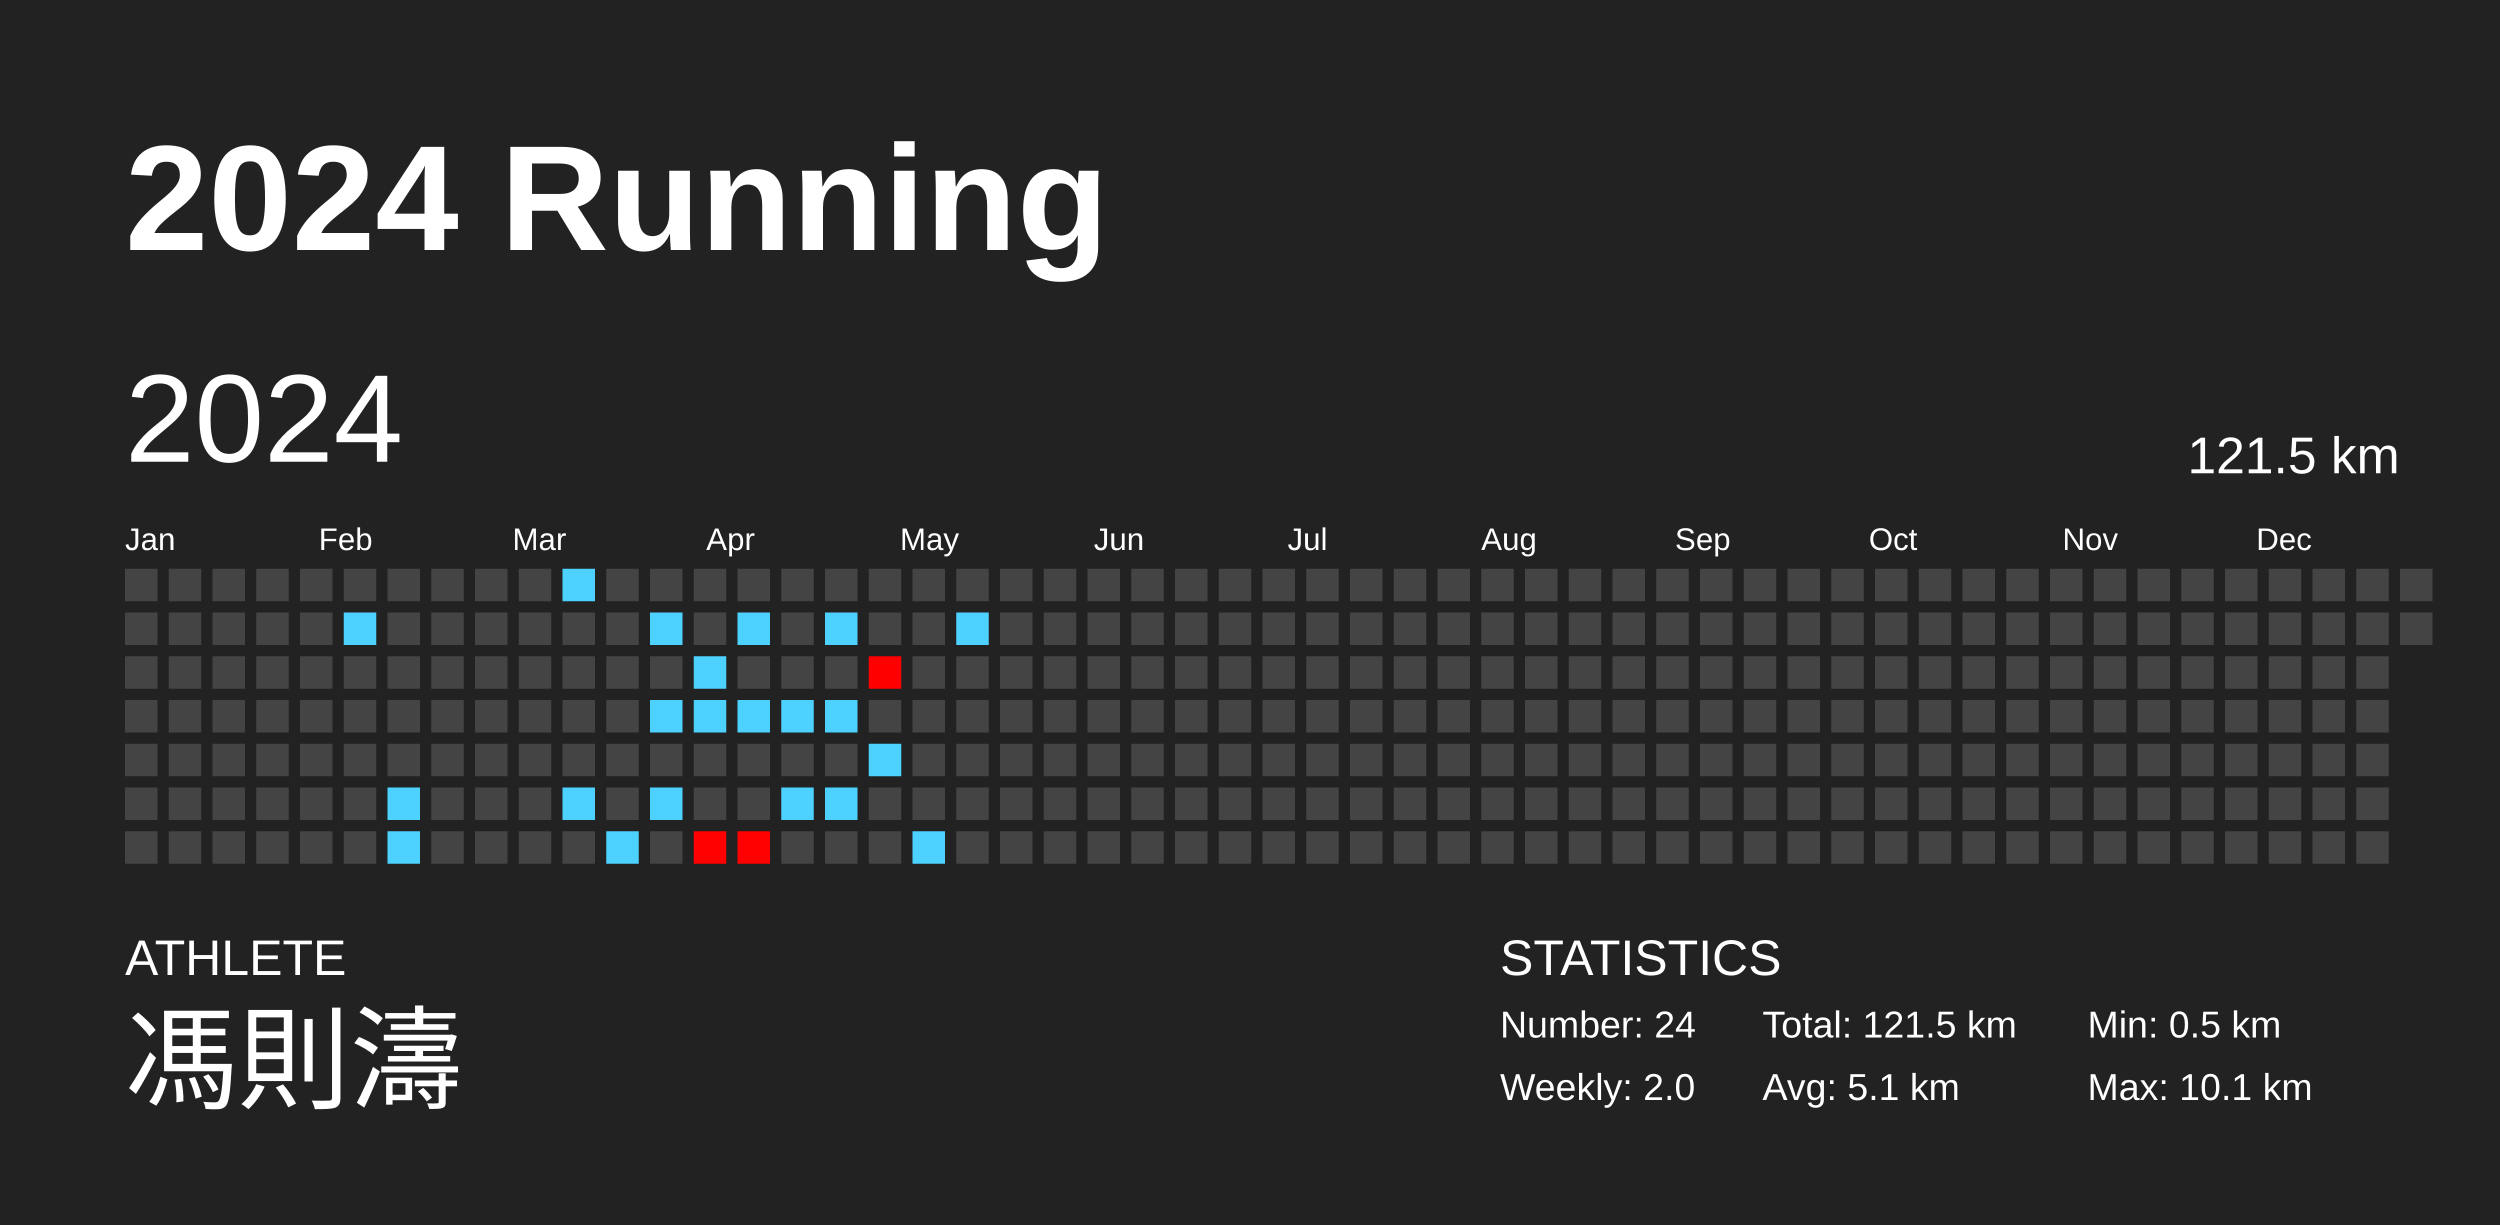
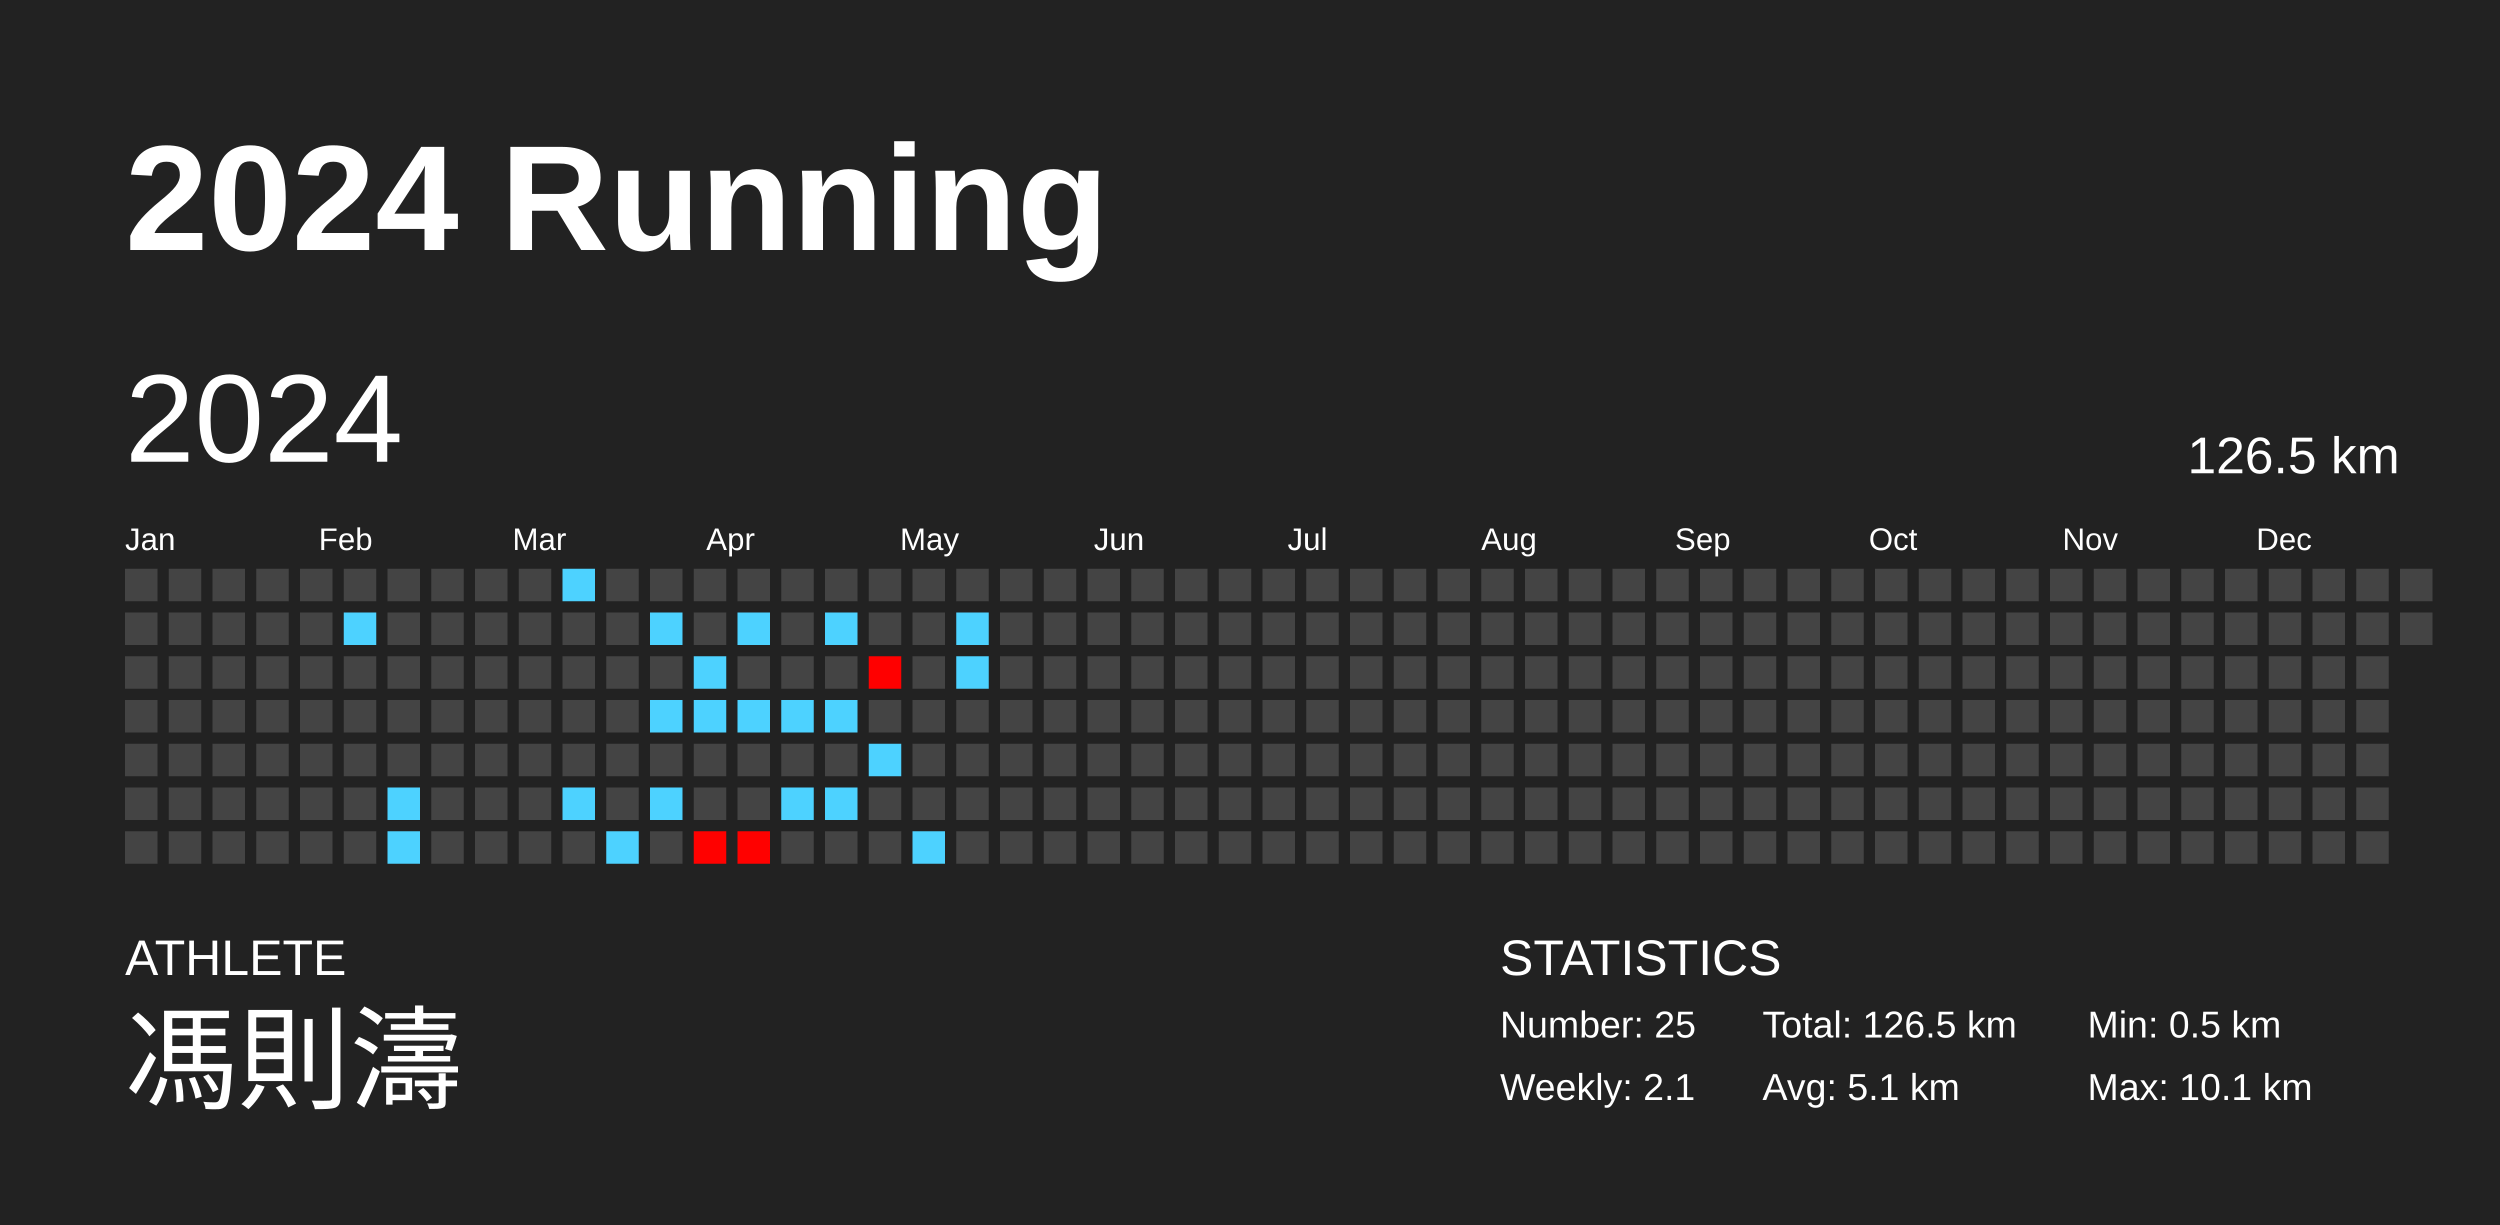
<svg xmlns="http://www.w3.org/2000/svg" baseProfile="full" height="98mm" version="1.1" viewBox="0,0,200,98" width="200mm">
  <defs />
  <rect fill="#222222" height="98" width="200" x="0" y="0" />
  <text fill="#FFFFFF" style="font-size:12px; font-family:Arial; font-weight:bold;" x="10" y="20">2024 Running</text>
  <text fill="#FFFFFF" style="font-size:4px; font-family:Arial" x="10" y="78">ATHLETE</text>
  <text fill="#FFFFFF" style="font-size:9px; font-family:Arial" x="10" y="88">馮則濤</text>
  <text fill="#FFFFFF" style="font-size:4px; font-family:Arial" x="120" y="78">STATISTICS</text>
-   <text fill="#FFFFFF" style="font-size:3px; font-family:Arial" x="120" y="83">Number: 24</text>
-   <text fill="#FFFFFF" style="font-size:3px; font-family:Arial" x="120" y="88">Weekly: 2.0</text>
-   <text fill="#FFFFFF" style="font-size:3px; font-family:Arial" x="141" y="83">Total: 121.5 km</text>
+   <text fill="#FFFFFF" style="font-size:3px; font-family:Arial" x="120" y="83">Number: 25</text>
+   <text fill="#FFFFFF" style="font-size:3px; font-family:Arial" x="120" y="88">Weekly: 2.1</text>
+   <text fill="#FFFFFF" style="font-size:3px; font-family:Arial" x="141" y="83">Total: 126.5 km</text>
  <text fill="#FFFFFF" style="font-size:3px; font-family:Arial" x="141" y="88">Avg: 5.1 km</text>
  <text fill="#FFFFFF" style="font-size:3px; font-family:Arial" x="167" y="83">Min: 0.5 km</text>
  <text fill="#FFFFFF" style="font-size:3px; font-family:Arial" x="167" y="88">Max: 10.1 km</text>
  <text dominant-baseline="hanging" fill="#FFFFFF" style="font-size:10.0px; font-family:Arial;" x="10" y="30">2024</text>
-   <text dominant-baseline="hanging" fill="#FFFFFF" style="font-size:4.125px; font-family:Arial;" x="175" y="35">121.5 km</text>
+   <text dominant-baseline="hanging" fill="#FFFFFF" style="font-size:4.125px; font-family:Arial;" x="175" y="35">126.5 km</text>
  <text fill="#FFFFFF" style="font-size:2.5px; font-family:Arial" x="10.0" y="44">Jan</text>
  <text fill="#FFFFFF" style="font-size:2.5px; font-family:Arial" x="25.5" y="44">Feb</text>
  <text fill="#FFFFFF" style="font-size:2.5px; font-family:Arial" x="41.0" y="44">Mar</text>
  <text fill="#FFFFFF" style="font-size:2.5px; font-family:Arial" x="56.5" y="44">Apr</text>
  <text fill="#FFFFFF" style="font-size:2.5px; font-family:Arial" x="72.0" y="44">May</text>
  <text fill="#FFFFFF" style="font-size:2.5px; font-family:Arial" x="87.5" y="44">Jun</text>
  <text fill="#FFFFFF" style="font-size:2.5px; font-family:Arial" x="103.0" y="44">Jul</text>
  <text fill="#FFFFFF" style="font-size:2.5px; font-family:Arial" x="118.5" y="44">Aug</text>
  <text fill="#FFFFFF" style="font-size:2.5px; font-family:Arial" x="134.0" y="44">Sep</text>
  <text fill="#FFFFFF" style="font-size:2.5px; font-family:Arial" x="149.5" y="44">Oct</text>
  <text fill="#FFFFFF" style="font-size:2.5px; font-family:Arial" x="165.0" y="44">Nov</text>
  <text fill="#FFFFFF" style="font-size:2.5px; font-family:Arial" x="180.5" y="44">Dec</text>
  <rect fill="#444444" height="2.6" width="2.6" x="10.0" y="45.5" />
  <rect fill="#444444" height="2.6" width="2.6" x="10.0" y="49.0" />
  <rect fill="#444444" height="2.6" width="2.6" x="10.0" y="52.5" />
  <rect fill="#444444" height="2.6" width="2.6" x="10.0" y="56.0" />
  <rect fill="#444444" height="2.6" width="2.6" x="10.0" y="59.5" />
  <rect fill="#444444" height="2.6" width="2.6" x="10.0" y="63.0" />
  <rect fill="#444444" height="2.6" width="2.6" x="10.0" y="66.5" />
  <rect fill="#444444" height="2.6" width="2.6" x="13.5" y="45.5" />
  <rect fill="#444444" height="2.6" width="2.6" x="13.5" y="49.0" />
  <rect fill="#444444" height="2.6" width="2.6" x="13.5" y="52.5" />
  <rect fill="#444444" height="2.6" width="2.6" x="13.5" y="56.0" />
  <rect fill="#444444" height="2.6" width="2.6" x="13.5" y="59.5" />
  <rect fill="#444444" height="2.6" width="2.6" x="13.5" y="63.0" />
  <rect fill="#444444" height="2.6" width="2.6" x="13.5" y="66.5" />
  <rect fill="#444444" height="2.6" width="2.6" x="17.0" y="45.5" />
  <rect fill="#444444" height="2.6" width="2.6" x="17.0" y="49.0" />
  <rect fill="#444444" height="2.6" width="2.6" x="17.0" y="52.5" />
  <rect fill="#444444" height="2.6" width="2.6" x="17.0" y="56.0" />
  <rect fill="#444444" height="2.6" width="2.6" x="17.0" y="59.5" />
  <rect fill="#444444" height="2.6" width="2.6" x="17.0" y="63.0" />
  <rect fill="#444444" height="2.6" width="2.6" x="17.0" y="66.5" />
  <rect fill="#444444" height="2.6" width="2.6" x="20.5" y="45.5" />
  <rect fill="#444444" height="2.6" width="2.6" x="20.5" y="49.0" />
  <rect fill="#444444" height="2.6" width="2.6" x="20.5" y="52.5" />
  <rect fill="#444444" height="2.6" width="2.6" x="20.5" y="56.0" />
  <rect fill="#444444" height="2.6" width="2.6" x="20.5" y="59.5" />
  <rect fill="#444444" height="2.6" width="2.6" x="20.5" y="63.0" />
  <rect fill="#444444" height="2.6" width="2.6" x="20.5" y="66.5" />
  <rect fill="#444444" height="2.6" width="2.6" x="24.0" y="45.5" />
  <rect fill="#444444" height="2.6" width="2.6" x="24.0" y="49.0" />
  <rect fill="#444444" height="2.6" width="2.6" x="24.0" y="52.5" />
  <rect fill="#444444" height="2.6" width="2.6" x="24.0" y="56.0" />
  <rect fill="#444444" height="2.6" width="2.6" x="24.0" y="59.5" />
  <rect fill="#444444" height="2.6" width="2.6" x="24.0" y="63.0" />
  <rect fill="#444444" height="2.6" width="2.6" x="24.0" y="66.5" />
  <rect fill="#444444" height="2.6" width="2.6" x="27.5" y="45.5" />
  <rect fill="#4dd2ff" height="2.6" width="2.6" x="27.5" y="49.0" />
  <rect fill="#444444" height="2.6" width="2.6" x="27.5" y="52.5" />
  <rect fill="#444444" height="2.6" width="2.6" x="27.5" y="56.0" />
  <rect fill="#444444" height="2.6" width="2.6" x="27.5" y="59.5" />
  <rect fill="#444444" height="2.6" width="2.6" x="27.5" y="63.0" />
  <rect fill="#444444" height="2.6" width="2.6" x="27.5" y="66.5" />
  <rect fill="#444444" height="2.6" width="2.6" x="31.0" y="45.5" />
  <rect fill="#444444" height="2.6" width="2.6" x="31.0" y="49.0" />
  <rect fill="#444444" height="2.6" width="2.6" x="31.0" y="52.5" />
  <rect fill="#444444" height="2.6" width="2.6" x="31.0" y="56.0" />
  <rect fill="#444444" height="2.6" width="2.6" x="31.0" y="59.5" />
  <rect fill="#4dd2ff" height="2.6" width="2.6" x="31.0" y="63.0" />
  <rect fill="#4dd2ff" height="2.6" width="2.6" x="31.0" y="66.5" />
  <rect fill="#444444" height="2.6" width="2.6" x="34.5" y="45.5" />
  <rect fill="#444444" height="2.6" width="2.6" x="34.5" y="49.0" />
  <rect fill="#444444" height="2.6" width="2.6" x="34.5" y="52.5" />
  <rect fill="#444444" height="2.6" width="2.6" x="34.5" y="56.0" />
  <rect fill="#444444" height="2.6" width="2.6" x="34.5" y="59.5" />
  <rect fill="#444444" height="2.6" width="2.6" x="34.5" y="63.0" />
  <rect fill="#444444" height="2.6" width="2.6" x="34.5" y="66.5" />
  <rect fill="#444444" height="2.6" width="2.6" x="38.0" y="45.5" />
  <rect fill="#444444" height="2.6" width="2.6" x="38.0" y="49.0" />
  <rect fill="#444444" height="2.6" width="2.6" x="38.0" y="52.5" />
  <rect fill="#444444" height="2.6" width="2.6" x="38.0" y="56.0" />
  <rect fill="#444444" height="2.6" width="2.6" x="38.0" y="59.5" />
  <rect fill="#444444" height="2.6" width="2.6" x="38.0" y="63.0" />
  <rect fill="#444444" height="2.6" width="2.6" x="38.0" y="66.5" />
  <rect fill="#444444" height="2.6" width="2.6" x="41.5" y="45.5" />
  <rect fill="#444444" height="2.6" width="2.6" x="41.5" y="49.0" />
  <rect fill="#444444" height="2.6" width="2.6" x="41.5" y="52.5" />
  <rect fill="#444444" height="2.6" width="2.6" x="41.5" y="56.0" />
  <rect fill="#444444" height="2.6" width="2.6" x="41.5" y="59.5" />
  <rect fill="#444444" height="2.6" width="2.6" x="41.5" y="63.0" />
  <rect fill="#444444" height="2.6" width="2.6" x="41.5" y="66.5" />
  <rect fill="#4dd2ff" height="2.6" width="2.6" x="45.0" y="45.5" />
  <rect fill="#444444" height="2.6" width="2.6" x="45.0" y="49.0" />
  <rect fill="#444444" height="2.6" width="2.6" x="45.0" y="52.5" />
  <rect fill="#444444" height="2.6" width="2.6" x="45.0" y="56.0" />
  <rect fill="#444444" height="2.6" width="2.6" x="45.0" y="59.5" />
  <rect fill="#4dd2ff" height="2.6" width="2.6" x="45.0" y="63.0" />
  <rect fill="#444444" height="2.6" width="2.6" x="45.0" y="66.5" />
  <rect fill="#444444" height="2.6" width="2.6" x="48.5" y="45.5" />
  <rect fill="#444444" height="2.6" width="2.6" x="48.5" y="49.0" />
  <rect fill="#444444" height="2.6" width="2.6" x="48.5" y="52.5" />
  <rect fill="#444444" height="2.6" width="2.6" x="48.5" y="56.0" />
  <rect fill="#444444" height="2.6" width="2.6" x="48.5" y="59.5" />
  <rect fill="#444444" height="2.6" width="2.6" x="48.5" y="63.0" />
  <rect fill="#4dd2ff" height="2.6" width="2.6" x="48.5" y="66.5" />
  <rect fill="#444444" height="2.6" width="2.6" x="52.0" y="45.5" />
  <rect fill="#4dd2ff" height="2.6" width="2.6" x="52.0" y="49.0" />
  <rect fill="#444444" height="2.6" width="2.6" x="52.0" y="52.5" />
  <rect fill="#4dd2ff" height="2.6" width="2.6" x="52.0" y="56.0" />
  <rect fill="#444444" height="2.6" width="2.6" x="52.0" y="59.5" />
  <rect fill="#4dd2ff" height="2.6" width="2.6" x="52.0" y="63.0" />
  <rect fill="#444444" height="2.6" width="2.6" x="52.0" y="66.5" />
  <rect fill="#444444" height="2.6" width="2.6" x="55.5" y="45.5" />
  <rect fill="#444444" height="2.6" width="2.6" x="55.5" y="49.0" />
  <rect fill="#4dd2ff" height="2.6" width="2.6" x="55.5" y="52.5" />
  <rect fill="#4dd2ff" height="2.6" width="2.6" x="55.5" y="56.0" />
  <rect fill="#444444" height="2.6" width="2.6" x="55.5" y="59.5" />
  <rect fill="#444444" height="2.6" width="2.6" x="55.5" y="63.0" />
  <rect fill="#ff0100" height="2.6" width="2.6" x="55.5" y="66.5" />
  <rect fill="#444444" height="2.6" width="2.6" x="59.0" y="45.5" />
  <rect fill="#4dd2ff" height="2.6" width="2.6" x="59.0" y="49.0" />
  <rect fill="#444444" height="2.6" width="2.6" x="59.0" y="52.5" />
  <rect fill="#4dd2ff" height="2.6" width="2.6" x="59.0" y="56.0" />
  <rect fill="#444444" height="2.6" width="2.6" x="59.0" y="59.5" />
  <rect fill="#444444" height="2.6" width="2.6" x="59.0" y="63.0" />
  <rect fill="#ff0100" height="2.6" width="2.6" x="59.0" y="66.5" />
  <rect fill="#444444" height="2.6" width="2.6" x="62.5" y="45.5" />
  <rect fill="#444444" height="2.6" width="2.6" x="62.5" y="49.0" />
  <rect fill="#444444" height="2.6" width="2.6" x="62.5" y="52.5" />
  <rect fill="#4dd2ff" height="2.6" width="2.6" x="62.5" y="56.0" />
  <rect fill="#444444" height="2.6" width="2.6" x="62.5" y="59.5" />
  <rect fill="#4dd2ff" height="2.6" width="2.6" x="62.5" y="63.0" />
  <rect fill="#444444" height="2.6" width="2.6" x="62.5" y="66.5" />
  <rect fill="#444444" height="2.6" width="2.6" x="66.0" y="45.5" />
  <rect fill="#4dd2ff" height="2.6" width="2.6" x="66.0" y="49.0" />
  <rect fill="#444444" height="2.6" width="2.6" x="66.0" y="52.5" />
  <rect fill="#4dd2ff" height="2.6" width="2.6" x="66.0" y="56.0" />
  <rect fill="#444444" height="2.6" width="2.6" x="66.0" y="59.5" />
  <rect fill="#4dd2ff" height="2.6" width="2.6" x="66.0" y="63.0" />
  <rect fill="#444444" height="2.6" width="2.6" x="66.0" y="66.5" />
  <rect fill="#444444" height="2.6" width="2.6" x="69.5" y="45.5" />
  <rect fill="#444444" height="2.6" width="2.6" x="69.5" y="49.0" />
  <rect fill="#ff0000" height="2.6" width="2.6" x="69.5" y="52.5" />
  <rect fill="#444444" height="2.6" width="2.6" x="69.5" y="56.0" />
  <rect fill="#4dd2ff" height="2.6" width="2.6" x="69.5" y="59.5" />
  <rect fill="#444444" height="2.6" width="2.6" x="69.5" y="63.0" />
  <rect fill="#444444" height="2.6" width="2.6" x="69.5" y="66.5" />
  <rect fill="#444444" height="2.6" width="2.6" x="73.0" y="45.5" />
  <rect fill="#444444" height="2.6" width="2.6" x="73.0" y="49.0" />
  <rect fill="#444444" height="2.6" width="2.6" x="73.0" y="52.5" />
  <rect fill="#444444" height="2.6" width="2.6" x="73.0" y="56.0" />
  <rect fill="#444444" height="2.6" width="2.6" x="73.0" y="59.5" />
  <rect fill="#444444" height="2.6" width="2.6" x="73.0" y="63.0" />
  <rect fill="#4dd2ff" height="2.6" width="2.6" x="73.0" y="66.5" />
  <rect fill="#444444" height="2.6" width="2.6" x="76.5" y="45.5" />
  <rect fill="#4dd2ff" height="2.6" width="2.6" x="76.5" y="49.0" />
-   <rect fill="#444444" height="2.6" width="2.6" x="76.5" y="52.5" />
+   <rect fill="#4dd2ff" height="2.6" width="2.6" x="76.5" y="52.5" />
  <rect fill="#444444" height="2.6" width="2.6" x="76.5" y="56.0" />
  <rect fill="#444444" height="2.6" width="2.6" x="76.5" y="59.5" />
  <rect fill="#444444" height="2.6" width="2.6" x="76.5" y="63.0" />
  <rect fill="#444444" height="2.6" width="2.6" x="76.5" y="66.5" />
  <rect fill="#444444" height="2.6" width="2.6" x="80.0" y="45.5" />
  <rect fill="#444444" height="2.6" width="2.6" x="80.0" y="49.0" />
  <rect fill="#444444" height="2.6" width="2.6" x="80.0" y="52.5" />
  <rect fill="#444444" height="2.6" width="2.6" x="80.0" y="56.0" />
  <rect fill="#444444" height="2.6" width="2.6" x="80.0" y="59.5" />
  <rect fill="#444444" height="2.6" width="2.6" x="80.0" y="63.0" />
  <rect fill="#444444" height="2.6" width="2.6" x="80.0" y="66.5" />
  <rect fill="#444444" height="2.6" width="2.6" x="83.5" y="45.5" />
  <rect fill="#444444" height="2.6" width="2.6" x="83.5" y="49.0" />
  <rect fill="#444444" height="2.6" width="2.6" x="83.5" y="52.5" />
  <rect fill="#444444" height="2.6" width="2.6" x="83.5" y="56.0" />
  <rect fill="#444444" height="2.6" width="2.6" x="83.5" y="59.5" />
  <rect fill="#444444" height="2.6" width="2.6" x="83.5" y="63.0" />
  <rect fill="#444444" height="2.6" width="2.6" x="83.5" y="66.5" />
  <rect fill="#444444" height="2.6" width="2.6" x="87.0" y="45.5" />
  <rect fill="#444444" height="2.6" width="2.6" x="87.0" y="49.0" />
  <rect fill="#444444" height="2.6" width="2.6" x="87.0" y="52.5" />
  <rect fill="#444444" height="2.6" width="2.6" x="87.0" y="56.0" />
  <rect fill="#444444" height="2.6" width="2.6" x="87.0" y="59.5" />
  <rect fill="#444444" height="2.6" width="2.6" x="87.0" y="63.0" />
  <rect fill="#444444" height="2.6" width="2.6" x="87.0" y="66.5" />
  <rect fill="#444444" height="2.6" width="2.6" x="90.5" y="45.5" />
  <rect fill="#444444" height="2.6" width="2.6" x="90.5" y="49.0" />
  <rect fill="#444444" height="2.6" width="2.6" x="90.5" y="52.5" />
  <rect fill="#444444" height="2.6" width="2.6" x="90.5" y="56.0" />
  <rect fill="#444444" height="2.6" width="2.6" x="90.5" y="59.5" />
  <rect fill="#444444" height="2.6" width="2.6" x="90.5" y="63.0" />
  <rect fill="#444444" height="2.6" width="2.6" x="90.5" y="66.5" />
  <rect fill="#444444" height="2.6" width="2.6" x="94.0" y="45.5" />
  <rect fill="#444444" height="2.6" width="2.6" x="94.0" y="49.0" />
  <rect fill="#444444" height="2.6" width="2.6" x="94.0" y="52.5" />
  <rect fill="#444444" height="2.6" width="2.6" x="94.0" y="56.0" />
  <rect fill="#444444" height="2.6" width="2.6" x="94.0" y="59.5" />
  <rect fill="#444444" height="2.6" width="2.6" x="94.0" y="63.0" />
  <rect fill="#444444" height="2.6" width="2.6" x="94.0" y="66.5" />
  <rect fill="#444444" height="2.6" width="2.6" x="97.5" y="45.5" />
  <rect fill="#444444" height="2.6" width="2.6" x="97.5" y="49.0" />
  <rect fill="#444444" height="2.6" width="2.6" x="97.5" y="52.5" />
  <rect fill="#444444" height="2.6" width="2.6" x="97.5" y="56.0" />
  <rect fill="#444444" height="2.6" width="2.6" x="97.5" y="59.5" />
  <rect fill="#444444" height="2.6" width="2.6" x="97.5" y="63.0" />
  <rect fill="#444444" height="2.6" width="2.6" x="97.5" y="66.5" />
  <rect fill="#444444" height="2.6" width="2.6" x="101.0" y="45.5" />
  <rect fill="#444444" height="2.6" width="2.6" x="101.0" y="49.0" />
  <rect fill="#444444" height="2.6" width="2.6" x="101.0" y="52.5" />
  <rect fill="#444444" height="2.6" width="2.6" x="101.0" y="56.0" />
  <rect fill="#444444" height="2.6" width="2.6" x="101.0" y="59.5" />
  <rect fill="#444444" height="2.6" width="2.6" x="101.0" y="63.0" />
  <rect fill="#444444" height="2.6" width="2.6" x="101.0" y="66.5" />
  <rect fill="#444444" height="2.6" width="2.6" x="104.5" y="45.5" />
  <rect fill="#444444" height="2.6" width="2.6" x="104.5" y="49.0" />
  <rect fill="#444444" height="2.6" width="2.6" x="104.5" y="52.5" />
  <rect fill="#444444" height="2.6" width="2.6" x="104.5" y="56.0" />
  <rect fill="#444444" height="2.6" width="2.6" x="104.5" y="59.5" />
  <rect fill="#444444" height="2.6" width="2.6" x="104.5" y="63.0" />
  <rect fill="#444444" height="2.6" width="2.6" x="104.5" y="66.5" />
  <rect fill="#444444" height="2.6" width="2.6" x="108.0" y="45.5" />
  <rect fill="#444444" height="2.6" width="2.6" x="108.0" y="49.0" />
  <rect fill="#444444" height="2.6" width="2.6" x="108.0" y="52.5" />
  <rect fill="#444444" height="2.6" width="2.6" x="108.0" y="56.0" />
  <rect fill="#444444" height="2.6" width="2.6" x="108.0" y="59.5" />
  <rect fill="#444444" height="2.6" width="2.6" x="108.0" y="63.0" />
  <rect fill="#444444" height="2.6" width="2.6" x="108.0" y="66.5" />
  <rect fill="#444444" height="2.6" width="2.6" x="111.5" y="45.5" />
  <rect fill="#444444" height="2.6" width="2.6" x="111.5" y="49.0" />
  <rect fill="#444444" height="2.6" width="2.6" x="111.5" y="52.5" />
  <rect fill="#444444" height="2.6" width="2.6" x="111.5" y="56.0" />
  <rect fill="#444444" height="2.6" width="2.6" x="111.5" y="59.5" />
  <rect fill="#444444" height="2.6" width="2.6" x="111.5" y="63.0" />
  <rect fill="#444444" height="2.6" width="2.6" x="111.5" y="66.5" />
  <rect fill="#444444" height="2.6" width="2.6" x="115.0" y="45.5" />
  <rect fill="#444444" height="2.6" width="2.6" x="115.0" y="49.0" />
  <rect fill="#444444" height="2.6" width="2.6" x="115.0" y="52.5" />
  <rect fill="#444444" height="2.6" width="2.6" x="115.0" y="56.0" />
  <rect fill="#444444" height="2.6" width="2.6" x="115.0" y="59.5" />
  <rect fill="#444444" height="2.6" width="2.6" x="115.0" y="63.0" />
  <rect fill="#444444" height="2.6" width="2.6" x="115.0" y="66.5" />
  <rect fill="#444444" height="2.6" width="2.6" x="118.5" y="45.5" />
  <rect fill="#444444" height="2.6" width="2.6" x="118.5" y="49.0" />
  <rect fill="#444444" height="2.6" width="2.6" x="118.5" y="52.5" />
  <rect fill="#444444" height="2.6" width="2.6" x="118.5" y="56.0" />
  <rect fill="#444444" height="2.6" width="2.6" x="118.5" y="59.5" />
  <rect fill="#444444" height="2.6" width="2.6" x="118.5" y="63.0" />
  <rect fill="#444444" height="2.6" width="2.6" x="118.5" y="66.5" />
  <rect fill="#444444" height="2.6" width="2.6" x="122.0" y="45.5" />
  <rect fill="#444444" height="2.6" width="2.6" x="122.0" y="49.0" />
  <rect fill="#444444" height="2.6" width="2.6" x="122.0" y="52.5" />
  <rect fill="#444444" height="2.6" width="2.6" x="122.0" y="56.0" />
  <rect fill="#444444" height="2.6" width="2.6" x="122.0" y="59.5" />
  <rect fill="#444444" height="2.6" width="2.6" x="122.0" y="63.0" />
  <rect fill="#444444" height="2.6" width="2.6" x="122.0" y="66.5" />
  <rect fill="#444444" height="2.6" width="2.6" x="125.5" y="45.5" />
  <rect fill="#444444" height="2.6" width="2.6" x="125.5" y="49.0" />
  <rect fill="#444444" height="2.6" width="2.6" x="125.5" y="52.5" />
  <rect fill="#444444" height="2.6" width="2.6" x="125.5" y="56.0" />
  <rect fill="#444444" height="2.6" width="2.6" x="125.5" y="59.5" />
  <rect fill="#444444" height="2.6" width="2.6" x="125.5" y="63.0" />
  <rect fill="#444444" height="2.6" width="2.6" x="125.5" y="66.5" />
  <rect fill="#444444" height="2.6" width="2.6" x="129.0" y="45.5" />
  <rect fill="#444444" height="2.6" width="2.6" x="129.0" y="49.0" />
  <rect fill="#444444" height="2.6" width="2.6" x="129.0" y="52.5" />
  <rect fill="#444444" height="2.6" width="2.6" x="129.0" y="56.0" />
  <rect fill="#444444" height="2.6" width="2.6" x="129.0" y="59.5" />
  <rect fill="#444444" height="2.6" width="2.6" x="129.0" y="63.0" />
  <rect fill="#444444" height="2.6" width="2.6" x="129.0" y="66.5" />
  <rect fill="#444444" height="2.6" width="2.6" x="132.5" y="45.5" />
  <rect fill="#444444" height="2.6" width="2.6" x="132.5" y="49.0" />
  <rect fill="#444444" height="2.6" width="2.6" x="132.5" y="52.5" />
  <rect fill="#444444" height="2.6" width="2.6" x="132.5" y="56.0" />
  <rect fill="#444444" height="2.6" width="2.6" x="132.5" y="59.5" />
  <rect fill="#444444" height="2.6" width="2.6" x="132.5" y="63.0" />
  <rect fill="#444444" height="2.6" width="2.6" x="132.5" y="66.5" />
  <rect fill="#444444" height="2.6" width="2.6" x="136.0" y="45.5" />
  <rect fill="#444444" height="2.6" width="2.6" x="136.0" y="49.0" />
  <rect fill="#444444" height="2.6" width="2.6" x="136.0" y="52.5" />
  <rect fill="#444444" height="2.6" width="2.6" x="136.0" y="56.0" />
  <rect fill="#444444" height="2.6" width="2.6" x="136.0" y="59.5" />
  <rect fill="#444444" height="2.6" width="2.6" x="136.0" y="63.0" />
  <rect fill="#444444" height="2.6" width="2.6" x="136.0" y="66.5" />
  <rect fill="#444444" height="2.6" width="2.6" x="139.5" y="45.5" />
  <rect fill="#444444" height="2.6" width="2.6" x="139.5" y="49.0" />
  <rect fill="#444444" height="2.6" width="2.6" x="139.5" y="52.5" />
  <rect fill="#444444" height="2.6" width="2.6" x="139.5" y="56.0" />
  <rect fill="#444444" height="2.6" width="2.6" x="139.5" y="59.5" />
  <rect fill="#444444" height="2.6" width="2.6" x="139.5" y="63.0" />
  <rect fill="#444444" height="2.6" width="2.6" x="139.5" y="66.5" />
  <rect fill="#444444" height="2.6" width="2.6" x="143.0" y="45.5" />
  <rect fill="#444444" height="2.6" width="2.6" x="143.0" y="49.0" />
  <rect fill="#444444" height="2.6" width="2.6" x="143.0" y="52.5" />
  <rect fill="#444444" height="2.6" width="2.6" x="143.0" y="56.0" />
  <rect fill="#444444" height="2.6" width="2.6" x="143.0" y="59.5" />
  <rect fill="#444444" height="2.6" width="2.6" x="143.0" y="63.0" />
  <rect fill="#444444" height="2.6" width="2.6" x="143.0" y="66.5" />
  <rect fill="#444444" height="2.6" width="2.6" x="146.5" y="45.5" />
  <rect fill="#444444" height="2.6" width="2.6" x="146.5" y="49.0" />
  <rect fill="#444444" height="2.6" width="2.6" x="146.5" y="52.5" />
  <rect fill="#444444" height="2.6" width="2.6" x="146.5" y="56.0" />
  <rect fill="#444444" height="2.6" width="2.6" x="146.5" y="59.5" />
  <rect fill="#444444" height="2.6" width="2.6" x="146.5" y="63.0" />
  <rect fill="#444444" height="2.6" width="2.6" x="146.5" y="66.5" />
  <rect fill="#444444" height="2.6" width="2.6" x="150.0" y="45.5" />
  <rect fill="#444444" height="2.6" width="2.6" x="150.0" y="49.0" />
  <rect fill="#444444" height="2.6" width="2.6" x="150.0" y="52.5" />
  <rect fill="#444444" height="2.6" width="2.6" x="150.0" y="56.0" />
  <rect fill="#444444" height="2.6" width="2.6" x="150.0" y="59.5" />
  <rect fill="#444444" height="2.6" width="2.6" x="150.0" y="63.0" />
  <rect fill="#444444" height="2.6" width="2.6" x="150.0" y="66.5" />
  <rect fill="#444444" height="2.6" width="2.6" x="153.5" y="45.5" />
  <rect fill="#444444" height="2.6" width="2.6" x="153.5" y="49.0" />
  <rect fill="#444444" height="2.6" width="2.6" x="153.5" y="52.5" />
  <rect fill="#444444" height="2.6" width="2.6" x="153.5" y="56.0" />
  <rect fill="#444444" height="2.6" width="2.6" x="153.5" y="59.5" />
  <rect fill="#444444" height="2.6" width="2.6" x="153.5" y="63.0" />
  <rect fill="#444444" height="2.6" width="2.6" x="153.5" y="66.5" />
  <rect fill="#444444" height="2.6" width="2.6" x="157.0" y="45.5" />
  <rect fill="#444444" height="2.6" width="2.6" x="157.0" y="49.0" />
  <rect fill="#444444" height="2.6" width="2.6" x="157.0" y="52.5" />
  <rect fill="#444444" height="2.6" width="2.6" x="157.0" y="56.0" />
  <rect fill="#444444" height="2.6" width="2.6" x="157.0" y="59.5" />
  <rect fill="#444444" height="2.6" width="2.6" x="157.0" y="63.0" />
  <rect fill="#444444" height="2.6" width="2.6" x="157.0" y="66.5" />
  <rect fill="#444444" height="2.6" width="2.6" x="160.5" y="45.5" />
  <rect fill="#444444" height="2.6" width="2.6" x="160.5" y="49.0" />
  <rect fill="#444444" height="2.6" width="2.6" x="160.5" y="52.5" />
  <rect fill="#444444" height="2.6" width="2.6" x="160.5" y="56.0" />
  <rect fill="#444444" height="2.6" width="2.6" x="160.5" y="59.5" />
  <rect fill="#444444" height="2.6" width="2.6" x="160.5" y="63.0" />
  <rect fill="#444444" height="2.6" width="2.6" x="160.5" y="66.5" />
  <rect fill="#444444" height="2.6" width="2.6" x="164.0" y="45.5" />
  <rect fill="#444444" height="2.6" width="2.6" x="164.0" y="49.0" />
  <rect fill="#444444" height="2.6" width="2.6" x="164.0" y="52.5" />
  <rect fill="#444444" height="2.6" width="2.6" x="164.0" y="56.0" />
  <rect fill="#444444" height="2.6" width="2.6" x="164.0" y="59.5" />
  <rect fill="#444444" height="2.6" width="2.6" x="164.0" y="63.0" />
  <rect fill="#444444" height="2.6" width="2.6" x="164.0" y="66.5" />
  <rect fill="#444444" height="2.6" width="2.6" x="167.5" y="45.5" />
  <rect fill="#444444" height="2.6" width="2.6" x="167.5" y="49.0" />
  <rect fill="#444444" height="2.6" width="2.6" x="167.5" y="52.5" />
  <rect fill="#444444" height="2.6" width="2.6" x="167.5" y="56.0" />
  <rect fill="#444444" height="2.6" width="2.6" x="167.5" y="59.5" />
  <rect fill="#444444" height="2.6" width="2.6" x="167.5" y="63.0" />
  <rect fill="#444444" height="2.6" width="2.6" x="167.5" y="66.5" />
  <rect fill="#444444" height="2.6" width="2.6" x="171.0" y="45.5" />
  <rect fill="#444444" height="2.6" width="2.6" x="171.0" y="49.0" />
  <rect fill="#444444" height="2.6" width="2.6" x="171.0" y="52.5" />
  <rect fill="#444444" height="2.6" width="2.6" x="171.0" y="56.0" />
  <rect fill="#444444" height="2.6" width="2.6" x="171.0" y="59.5" />
  <rect fill="#444444" height="2.6" width="2.6" x="171.0" y="63.0" />
  <rect fill="#444444" height="2.6" width="2.6" x="171.0" y="66.5" />
  <rect fill="#444444" height="2.6" width="2.6" x="174.5" y="45.5" />
  <rect fill="#444444" height="2.6" width="2.6" x="174.5" y="49.0" />
  <rect fill="#444444" height="2.6" width="2.6" x="174.5" y="52.5" />
  <rect fill="#444444" height="2.6" width="2.6" x="174.5" y="56.0" />
  <rect fill="#444444" height="2.6" width="2.6" x="174.5" y="59.5" />
  <rect fill="#444444" height="2.6" width="2.6" x="174.5" y="63.0" />
  <rect fill="#444444" height="2.6" width="2.6" x="174.5" y="66.5" />
  <rect fill="#444444" height="2.6" width="2.6" x="178.0" y="45.5" />
  <rect fill="#444444" height="2.6" width="2.6" x="178.0" y="49.0" />
  <rect fill="#444444" height="2.6" width="2.6" x="178.0" y="52.5" />
  <rect fill="#444444" height="2.6" width="2.6" x="178.0" y="56.0" />
  <rect fill="#444444" height="2.6" width="2.6" x="178.0" y="59.5" />
  <rect fill="#444444" height="2.6" width="2.6" x="178.0" y="63.0" />
  <rect fill="#444444" height="2.6" width="2.6" x="178.0" y="66.5" />
  <rect fill="#444444" height="2.6" width="2.6" x="181.5" y="45.5" />
  <rect fill="#444444" height="2.6" width="2.6" x="181.5" y="49.0" />
  <rect fill="#444444" height="2.6" width="2.6" x="181.5" y="52.5" />
  <rect fill="#444444" height="2.6" width="2.6" x="181.5" y="56.0" />
  <rect fill="#444444" height="2.6" width="2.6" x="181.5" y="59.5" />
  <rect fill="#444444" height="2.6" width="2.6" x="181.5" y="63.0" />
  <rect fill="#444444" height="2.6" width="2.6" x="181.5" y="66.5" />
  <rect fill="#444444" height="2.6" width="2.6" x="185.0" y="45.5" />
  <rect fill="#444444" height="2.6" width="2.6" x="185.0" y="49.0" />
  <rect fill="#444444" height="2.6" width="2.6" x="185.0" y="52.5" />
  <rect fill="#444444" height="2.6" width="2.6" x="185.0" y="56.0" />
  <rect fill="#444444" height="2.6" width="2.6" x="185.0" y="59.5" />
  <rect fill="#444444" height="2.6" width="2.6" x="185.0" y="63.0" />
  <rect fill="#444444" height="2.6" width="2.6" x="185.0" y="66.5" />
  <rect fill="#444444" height="2.6" width="2.6" x="188.5" y="45.5" />
  <rect fill="#444444" height="2.6" width="2.6" x="188.5" y="49.0" />
  <rect fill="#444444" height="2.6" width="2.6" x="188.5" y="52.5" />
  <rect fill="#444444" height="2.6" width="2.6" x="188.5" y="56.0" />
  <rect fill="#444444" height="2.6" width="2.6" x="188.5" y="59.5" />
  <rect fill="#444444" height="2.6" width="2.6" x="188.5" y="63.0" />
  <rect fill="#444444" height="2.6" width="2.6" x="188.5" y="66.5" />
  <rect fill="#444444" height="2.6" width="2.6" x="192.0" y="45.5" />
  <rect fill="#444444" height="2.6" width="2.6" x="192.0" y="49.0" />
</svg>
